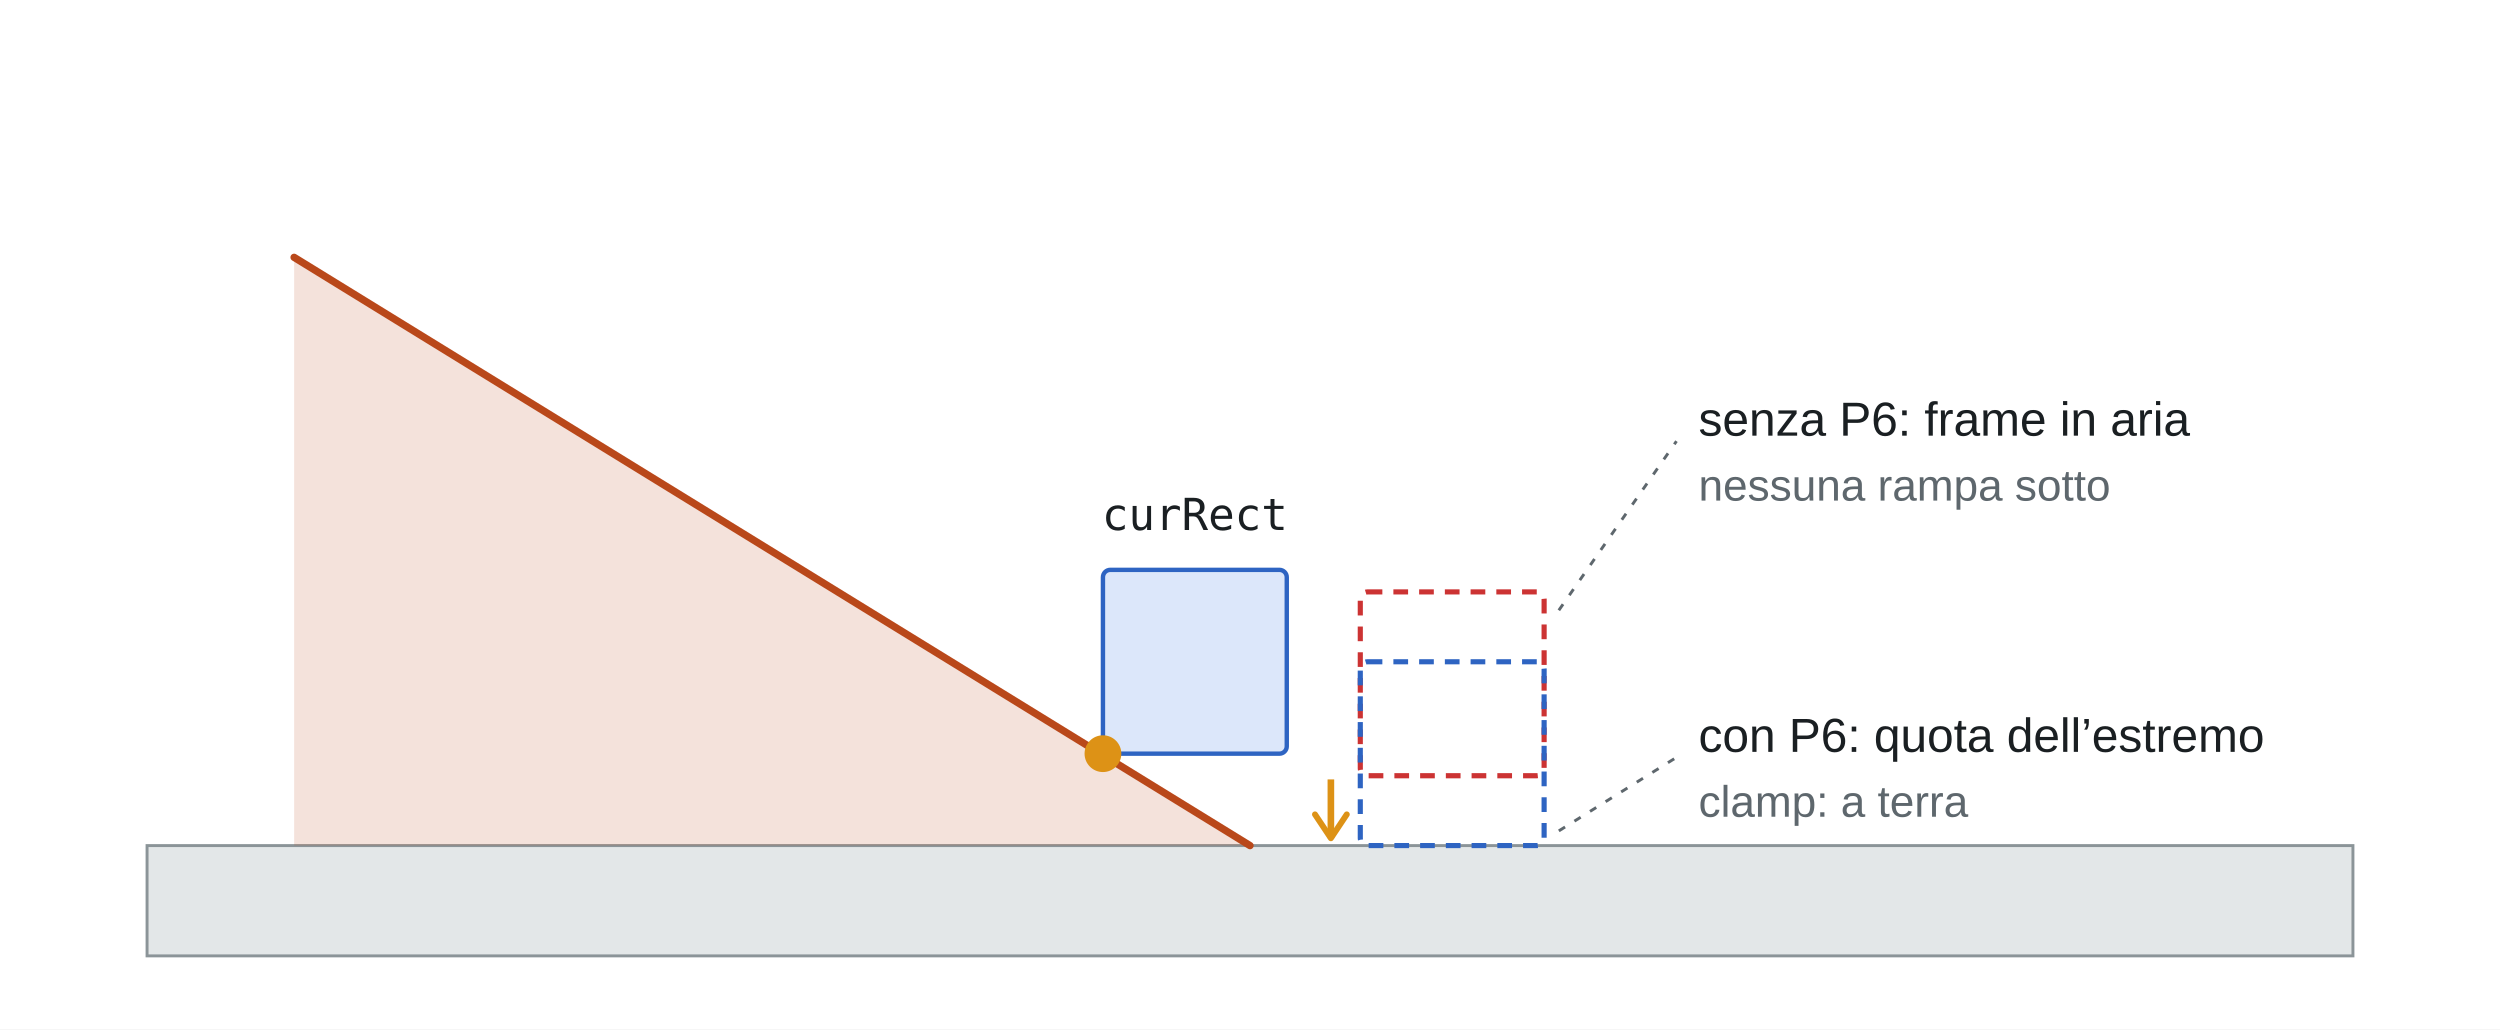
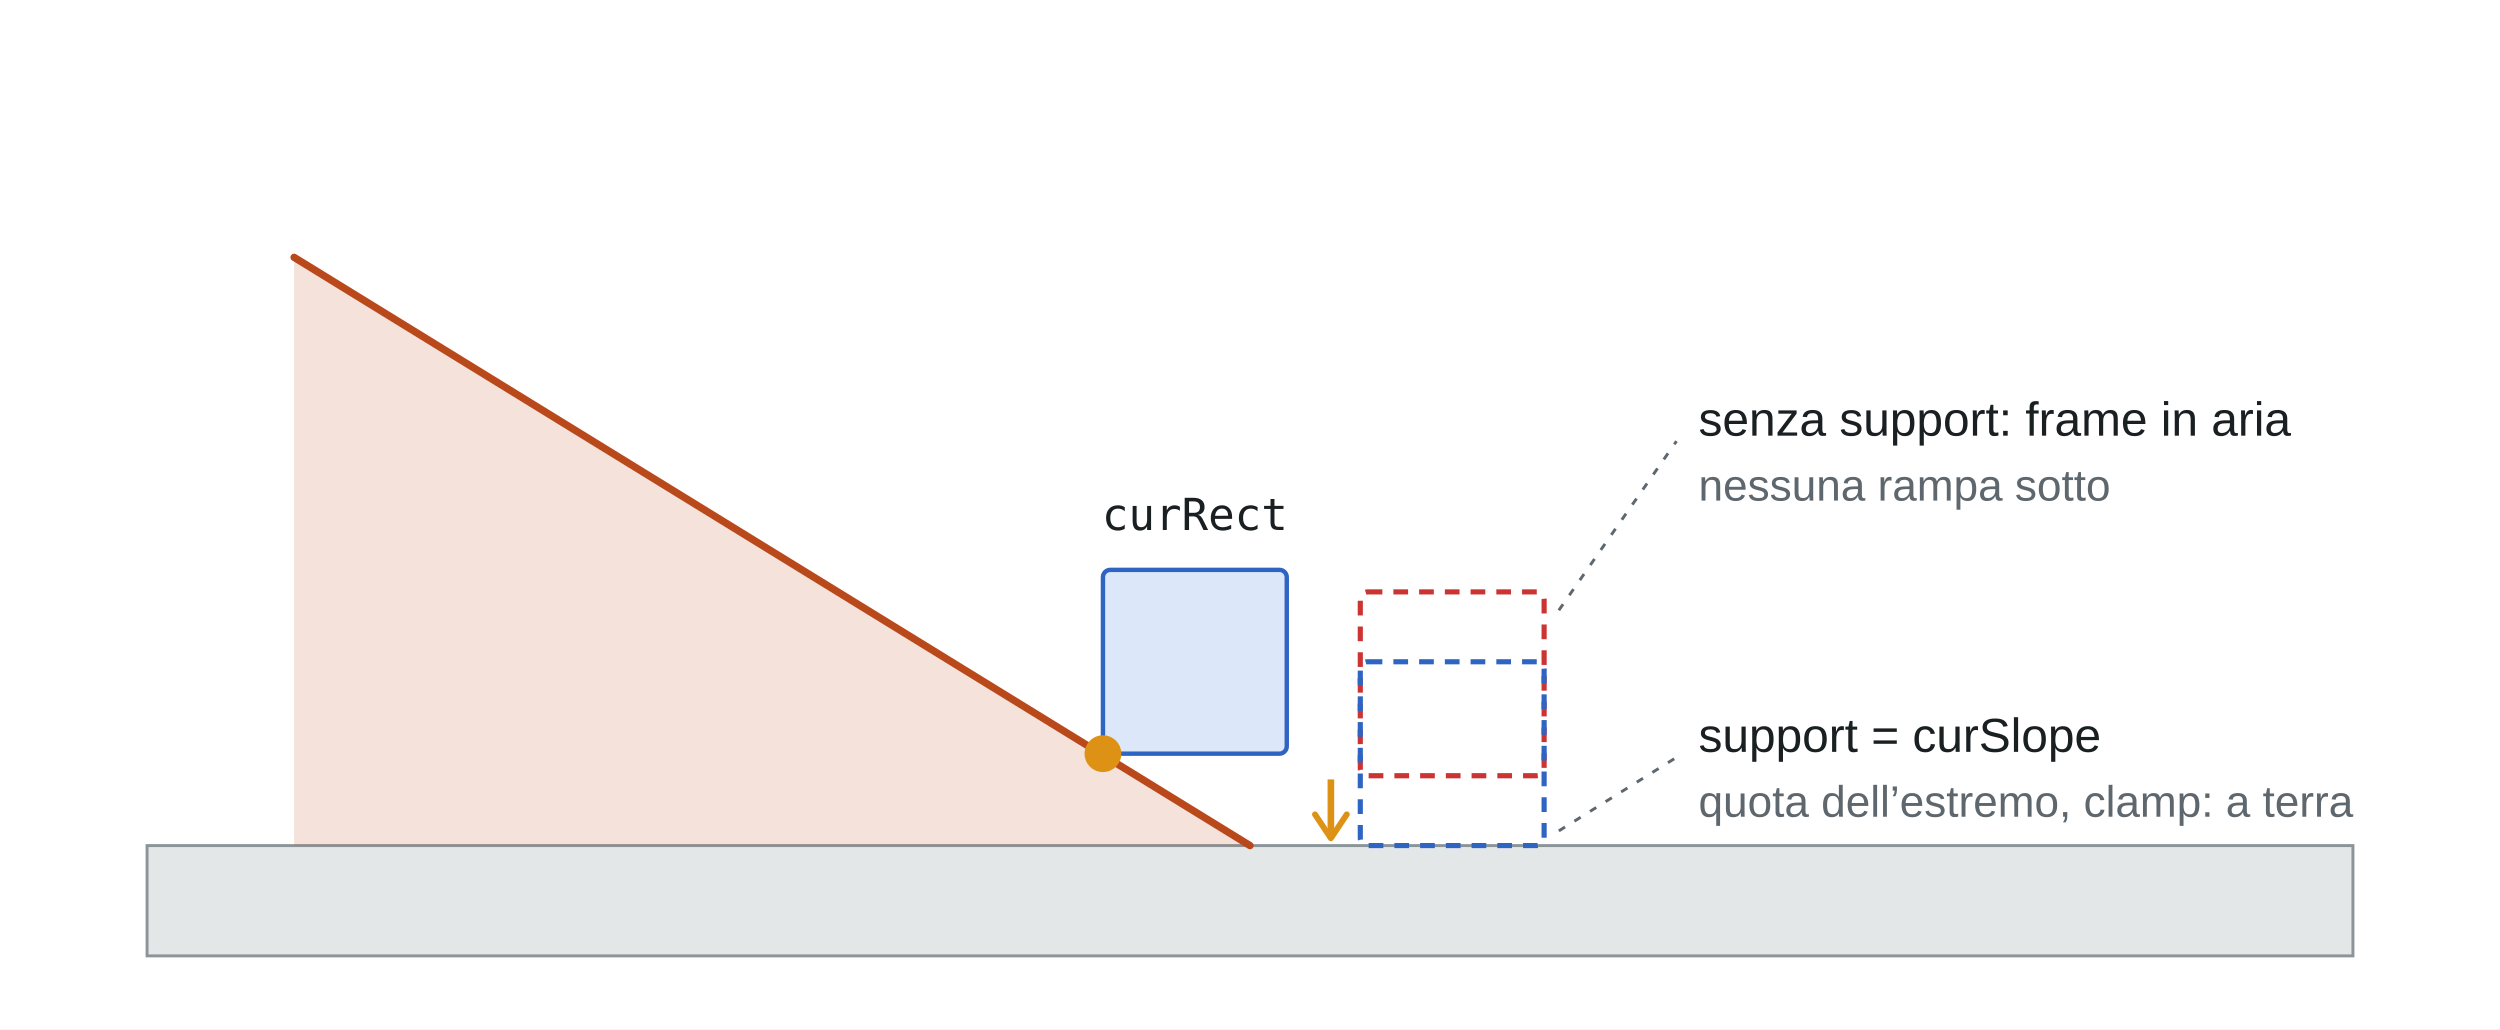
<svg xmlns="http://www.w3.org/2000/svg" width="680" height="280" viewBox="0 0 680 280" role="img">
  <style>
text { font-family: Arial, Helvetica, sans-serif; }
.t { font-size: 13px; font-weight: 500; fill: #1A1F22; }
.ts { font-size: 12px; fill: #5E676D; }
.tm { font-family: Menlo, Consolas, monospace; font-size: 12px; fill: #1A1F22; }
.tmb { font-family: Menlo, Consolas, monospace; font-size: 13px; font-weight: 500; fill: #1A1F22; }
.halo { paint-order: stroke; stroke: #FFFFFF; stroke-width: 4px; stroke-linejoin: round; }
.slope { fill: #B9481A; fill-opacity: .16; }
.sline { stroke: #B9481A; stroke-width: 2; fill: none; stroke-linecap: round; }
.ext { stroke: #B9481A; stroke-width: 1.5; stroke-dasharray: 5 4; fill: none; }
.band { stroke: #DD9216; stroke-width: 10; stroke-opacity: .28; stroke-linecap: round; }
.body { fill: #DCE7FA; stroke: #2E64C2; stroke-width: 1.2; }
.next { fill: none; stroke: #2E64C2; stroke-width: 1.4; stroke-dasharray: 4 3; }
.bad { fill: none; stroke: #CC3333; stroke-width: 1.4; stroke-dasharray: 4 3; }
.plan { fill: none; stroke: #5E676D; stroke-width: 1.3; stroke-dasharray: 4 3; }
.solid { fill: #E3E7E8; stroke: #8B9498; stroke-width: .8; }
.foot { fill: #DD9216; }
.dot-mute { fill: #5E676D; } .dot-bad { fill: #CC3333; } .dot-body { fill: #2E64C2; } .dot-brick { fill: #B9481A; }
.ring { fill: none; stroke: #CC3333; stroke-width: 1.5; }
.lead { stroke: #5E676D; stroke-width: .8; stroke-dasharray: 2 3; fill: none; }
.guide { stroke: #5E676D; stroke-width: .9; stroke-dasharray: 3 3; fill: none; }
.sep { stroke: #D9DEDD; stroke-width: 1; stroke-dasharray: 2 4; }
.gridl { stroke: #E8ECEC; stroke-width: 1; }
.a-mute { stroke: #5E676D; stroke-width: 1.5; fill: none; }
.a-body { stroke: #2E64C2; stroke-width: 1.6; fill: none; }
.a-bad { stroke: #CC3333; stroke-width: 1.5; fill: none; }
.a-foot { stroke: #DD9216; stroke-width: 1.8; fill: none; }
.a-brick { stroke: #B9481A; stroke-width: 1.5; fill: none; }
.dash { stroke-dasharray: 4 3; }
.mk-mute { fill: none; stroke: #5E676D; } .mk-body { fill: none; stroke: #2E64C2; } .mk-bad { fill: none; stroke: #CC3333; }
.mk-foot { fill: none; stroke: #DD9216; } .mk-brick { fill: none; stroke: #B9481A; }
.mk { stroke-width: 1.5; stroke-linecap: round; stroke-linejoin: round; }
.bx-eng { fill: #F1F3F2; stroke: #A9B1B3; stroke-width: .8; }
.bx-slope { fill: #F8E4D9; stroke: #B9481A; stroke-width: .8; }
.cont { fill: none; stroke: #B9481A; stroke-width: 1; stroke-dasharray: 5 4; }
.bar-mute { fill: #8B9498; } .bar-body { fill: #2E64C2; } .bar-ok { fill: #1F8A68; } .bar-bad { fill: #CC3333; fill-opacity: .8; }
.cell-ok { fill: #1F8A68; fill-opacity: .85; } .cell-bad { fill: #CC3333; fill-opacity: .85; }

</style>
  <defs>
    <marker id="m-mute" viewBox="0 0 10 10" refX="8" refY="5" markerWidth="6" markerHeight="6" orient="auto-start-reverse">
      <path class="mk mk-mute" d="M2 1L8 5L2 9" />
    </marker>
    <marker id="m-body" viewBox="0 0 10 10" refX="8" refY="5" markerWidth="6" markerHeight="6" orient="auto-start-reverse">
      <path class="mk mk-body" d="M2 1L8 5L2 9" />
    </marker>
    <marker id="m-bad" viewBox="0 0 10 10" refX="8" refY="5" markerWidth="6" markerHeight="6" orient="auto-start-reverse">
      <path class="mk mk-bad" d="M2 1L8 5L2 9" />
    </marker>
    <marker id="m-foot" viewBox="0 0 10 10" refX="8" refY="5" markerWidth="6" markerHeight="6" orient="auto-start-reverse">
      <path class="mk mk-foot" d="M2 1L8 5L2 9" />
    </marker>
    <marker id="m-brick" viewBox="0 0 10 10" refX="8" refY="5" markerWidth="6" markerHeight="6" orient="auto-start-reverse">
      <path class="mk mk-brick" d="M2 1L8 5L2 9" />
    </marker>
  </defs>
  <rect width="680" height="280" fill="#FFFFFF" />
  <rect class="solid" x="40" y="230" width="600" height="30" />
  <polygon class="slope" points="80,70 340,230 80,230" />
  <line class="sline" x1="80" y1="70" x2="340" y2="230" />
  <rect class="body" x="300" y="155" width="50" height="50" rx="2" />
  <circle class="foot" cx="300" cy="205" r="5" />
  <text class="tm" x="325" y="140" text-anchor="middle" dominant-baseline="central">curRect</text>
  <rect class="bad" x="370" y="161" width="50" height="50" rx="2" />
  <rect class="next" x="370" y="180" width="50" height="50" rx="2" />
  <line class="a-foot" x1="362" y1="212" x2="362" y2="228" marker-end="url(#m-foot)" />
  <line class="lead" x1="424" y1="166" x2="456" y2="120" />
-   <text class="t" x="462" y="114" text-anchor="start" dominant-baseline="central">senza P6: frame in aria</text>
+   <text class="t" x="462" y="114" text-anchor="start" dominant-baseline="central">senza support: frame in aria</text>
  <text class="ts" x="462" y="132" text-anchor="start" dominant-baseline="central">nessuna rampa sotto</text>
  <line class="lead" x1="424" y1="226" x2="456" y2="206" />
-   <text class="t" x="462" y="200" text-anchor="start" dominant-baseline="central">con P6: quota dell’estremo</text>
-   <text class="ts" x="462" y="218" text-anchor="start" dominant-baseline="central">clamp: a terra</text>
+   <text class="t" x="462" y="200" text-anchor="start" dominant-baseline="central">support = curSlope</text>
+   <text class="ts" x="462" y="218" text-anchor="start" dominant-baseline="central">quota dell’estremo, clamp: a terra</text>
</svg>
